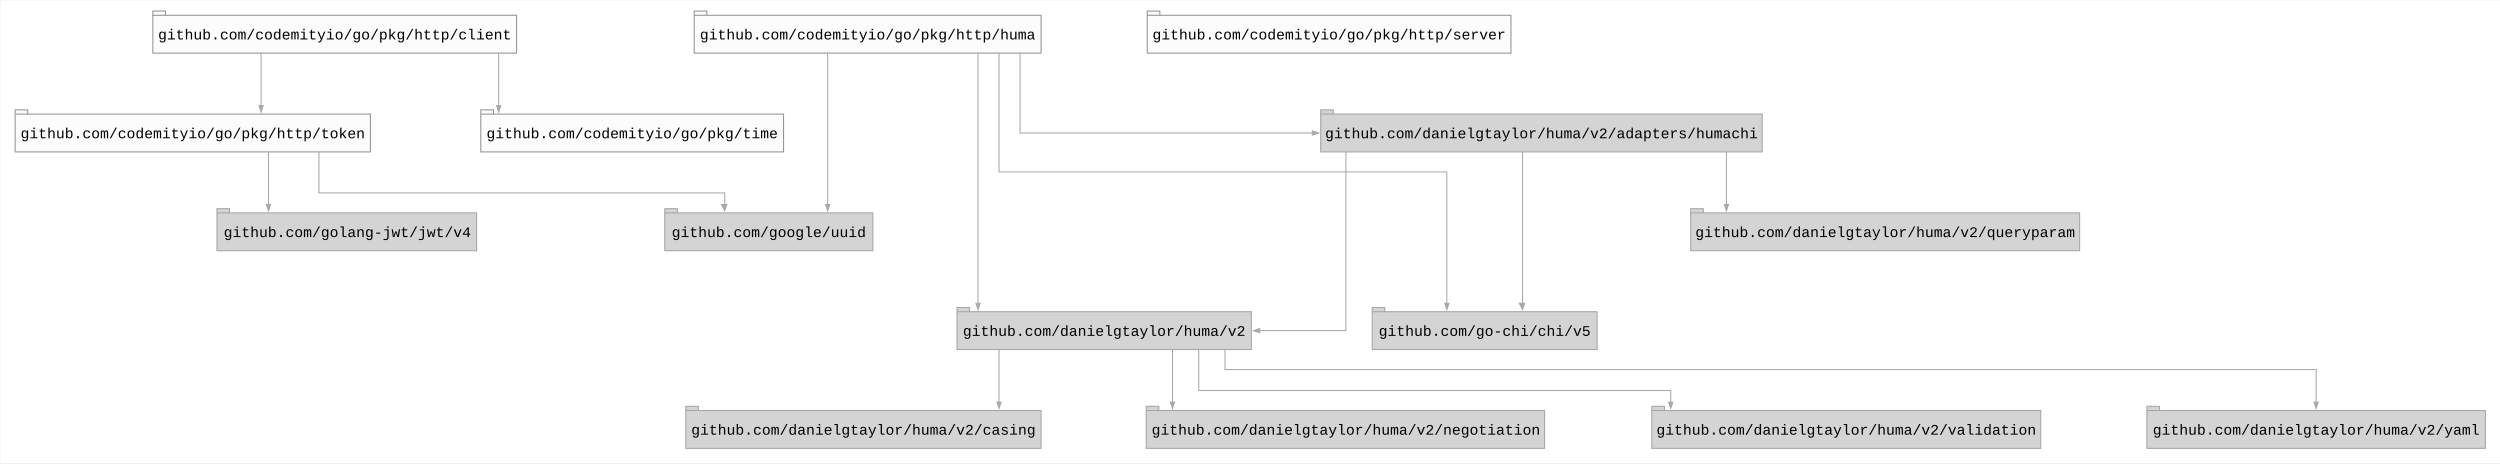
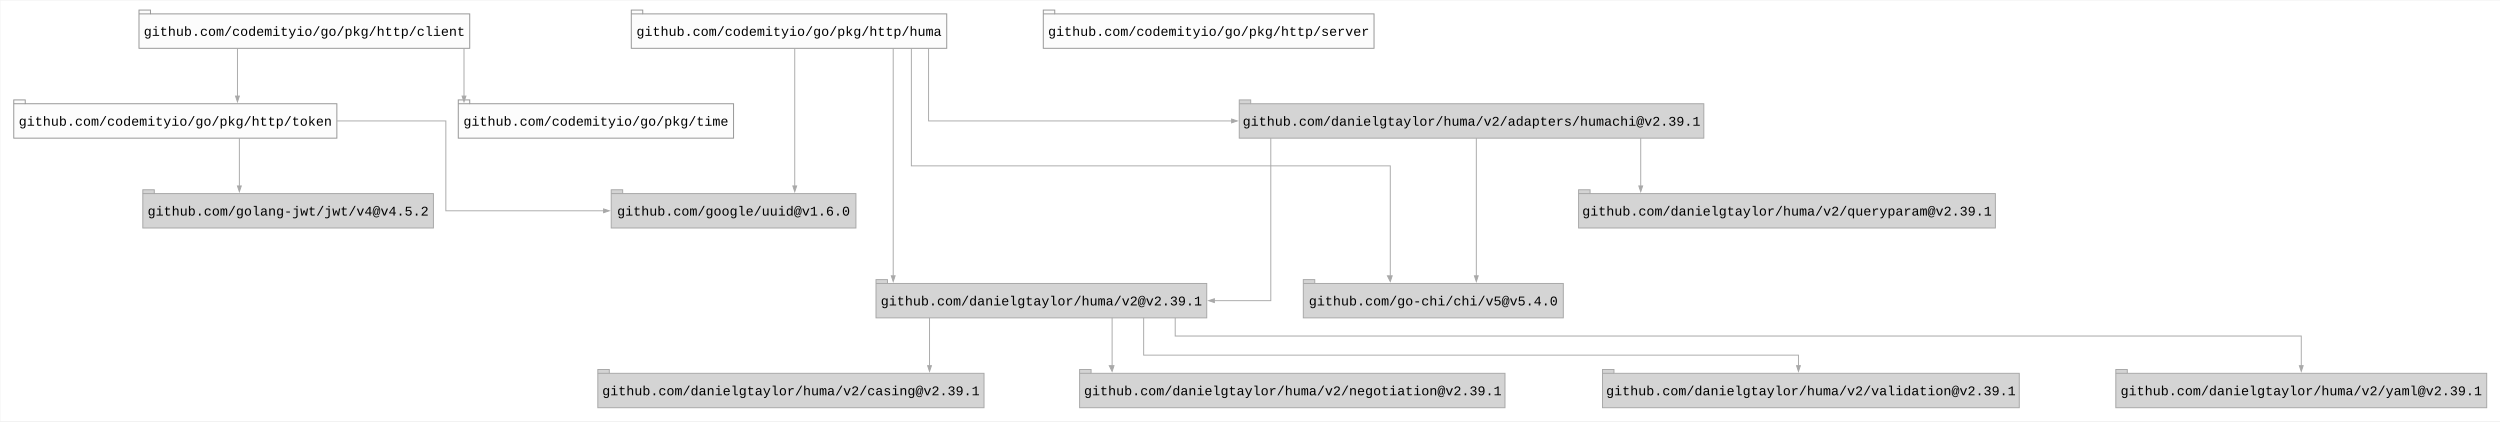
- <svg xmlns="http://www.w3.org/2000/svg" width="2378pt" height="441pt" viewBox="0.00 0.00 2378.30 440.80">
+ <svg xmlns="http://www.w3.org/2000/svg" width="2615pt" height="441pt" viewBox="0.00 0.00 2615.30 440.80">
  <g id="graph0" class="graph" transform="scale(1 1) rotate(0) translate(14.4 426.4)">
-     <polygon fill="white" stroke="none" points="-14,14 -14,-426 2364,-426 2364,14 -14,14" />
+     <polygon fill="white" stroke="none" points="-14,14 -14,-426 2601,-426 2601,14 -14,14" />
    <g id="node1" class="node">
      <polygon fill="#fcfcfc" stroke="#949494" points="477,-412 143,-412 143,-416 131,-416 131,-376 477,-376 477,-412" />
      <polyline fill="none" stroke="#949494" points="131,-412 143,-412" />
      <text text-anchor="middle" x="304" y="-389" font-family="Courier New" font-size="14.00">github.com/codemityio/go/pkg/http/client</text>
    </g>
    <g id="node2" class="node">
      <polygon fill="#fcfcfc" stroke="#949494" points="338,-318 12,-318 12,-322 0,-322 0,-282 338,-282 338,-318" />
      <polyline fill="none" stroke="#949494" points="0,-318 12,-318" />
      <text text-anchor="middle" x="169" y="-295" font-family="Courier New" font-size="14.00">github.com/codemityio/go/pkg/http/token</text>
    </g>
    <g id="edge1" class="edge">
      <path fill="none" stroke="#a8a8a8" d="M234,-376C234,-376 234,-326 234,-326" />
      <polygon fill="#a8a8a8" stroke="#a8a8a8" points="236,-326 234,-320 232,-326 236,-326" />
    </g>
    <g id="node3" class="node">
-       <polygon fill="#fcfcfc" stroke="#949494" points="731,-318 455,-318 455,-322 443,-322 443,-282 731,-282 731,-318" />
-       <polyline fill="none" stroke="#949494" points="443,-318 455,-318" />
-       <text text-anchor="middle" x="587" y="-295" font-family="Courier New" font-size="14.00">github.com/codemityio/go/pkg/time</text>
+       <polygon fill="#fcfcfc" stroke="#949494" points="753,-318 477,-318 477,-322 465,-322 465,-282 753,-282 753,-318" />
+       <polyline fill="none" stroke="#949494" points="465,-318 477,-318" />
+       <text text-anchor="middle" x="609" y="-295" font-family="Courier New" font-size="14.00">github.com/codemityio/go/pkg/time</text>
    </g>
    <g id="edge2" class="edge">
-       <path fill="none" stroke="#a8a8a8" d="M460,-376C460,-376 460,-326 460,-326" />
-       <polygon fill="#a8a8a8" stroke="#a8a8a8" points="462,-326 460,-320 458,-326 462,-326" />
+       <path fill="none" stroke="#a8a8a8" d="M471,-376C471,-376 471,-326 471,-326" />
+       <polygon fill="#a8a8a8" stroke="#a8a8a8" points="473,-326 471,-320 469,-326 473,-326" />
    </g>
    <g id="node8" class="node">
-       <polygon fill="#d4d4d4" stroke="#a6a6a6" points="816,-224 630,-224 630,-228 618,-228 618,-188 816,-188 816,-224" />
-       <polyline fill="none" stroke="#a6a6a6" points="618,-224 630,-224" />
-       <text text-anchor="middle" x="717" y="-201" font-family="Courier New" font-size="14.00">github.com/google/uuid</text>
+       <polygon fill="#d4d4d4" stroke="#a6a6a6" points="881,-224 637,-224 637,-228 625,-228 625,-188 881,-188 881,-224" />
+       <polyline fill="none" stroke="#a6a6a6" points="625,-224 637,-224" />
+       <text text-anchor="middle" x="753" y="-201" font-family="Courier New" font-size="14.00">github.com/google/uuid@v1.6.0</text>
    </g>
    <g id="edge8" class="edge">
-       <path fill="none" stroke="#a8a8a8" d="M289,-282C289,-265 289,-243 289,-243 289,-243 675,-243 675,-243 675,-243 675,-232 675,-232" />
-       <polygon fill="#a8a8a8" stroke="#a8a8a8" points="677,-232 675,-226 672,-232 677,-232" />
+       <path fill="none" stroke="#a8a8a8" d="M338,-300C399,-300 452,-300 452,-300 452,-300 452,-206 452,-206 452,-206 617,-206 617,-206" />
+       <polygon fill="#a8a8a8" stroke="#a8a8a8" points="617,-208 623,-206 617,-204 617,-208" />
    </g>
    <g id="node10" class="node">
-       <polygon fill="#d4d4d4" stroke="#a6a6a6" points="439,-224 204,-224 204,-228 192,-228 192,-188 439,-188 439,-224" />
-       <polyline fill="none" stroke="#a6a6a6" points="192,-224 204,-224" />
-       <text text-anchor="middle" x="316" y="-201" font-family="Courier New" font-size="14.00">github.com/golang-jwt/jwt/v4</text>
+       <polygon fill="#d4d4d4" stroke="#a6a6a6" points="439,-224 147,-224 147,-228 135,-228 135,-188 439,-188 439,-224" />
+       <polyline fill="none" stroke="#a6a6a6" points="135,-224 147,-224" />
+       <text text-anchor="middle" x="287" y="-201" font-family="Courier New" font-size="14.00">github.com/golang-jwt/jwt/v4@v4.5.2</text>
    </g>
    <g id="edge7" class="edge">
-       <path fill="none" stroke="#a8a8a8" d="M241,-282C241,-282 241,-232 241,-232" />
-       <polygon fill="#a8a8a8" stroke="#a8a8a8" points="243,-232 241,-226 239,-232 243,-232" />
+       <path fill="none" stroke="#a8a8a8" d="M236,-282C236,-282 236,-232 236,-232" />
+       <polygon fill="#a8a8a8" stroke="#a8a8a8" points="238,-232 236,-226 234,-232 238,-232" />
    </g>
    <g id="node4" class="node">
      <polygon fill="#fcfcfc" stroke="#949494" points="976,-412 658,-412 658,-416 646,-416 646,-376 976,-376 976,-412" />
      <polyline fill="none" stroke="#949494" points="646,-412 658,-412" />
      <text text-anchor="middle" x="811" y="-389" font-family="Courier New" font-size="14.00">github.com/codemityio/go/pkg/http/huma</text>
    </g>
    <g id="node5" class="node">
-       <polygon fill="#d4d4d4" stroke="#a6a6a6" points="1176,-130 908,-130 908,-134 896,-134 896,-94 1176,-94 1176,-130" />
-       <polyline fill="none" stroke="#a6a6a6" points="896,-130 908,-130" />
-       <text text-anchor="middle" x="1036" y="-107" font-family="Courier New" font-size="14.00">github.com/danielgtaylor/huma/v2</text>
+       <polygon fill="#d4d4d4" stroke="#a6a6a6" points="1248,-130 914,-130 914,-134 902,-134 902,-94 1248,-94 1248,-130" />
+       <polyline fill="none" stroke="#a6a6a6" points="902,-130 914,-130" />
+       <text text-anchor="middle" x="1075" y="-107" font-family="Courier New" font-size="14.00">github.com/danielgtaylor/huma/v2@v2.39.1</text>
    </g>
    <g id="edge3" class="edge">
-       <path fill="none" stroke="#a8a8a8" d="M916,-376C916,-376 916,-138 916,-138" />
-       <polygon fill="#a8a8a8" stroke="#a8a8a8" points="918,-138 916,-132 914,-138 918,-138" />
+       <path fill="none" stroke="#a8a8a8" d="M920,-376C920,-376 920,-138 920,-138" />
+       <polygon fill="#a8a8a8" stroke="#a8a8a8" points="922,-138 920,-132 918,-138 922,-138" />
    </g>
    <g id="node6" class="node">
-       <polygon fill="#d4d4d4" stroke="#a6a6a6" points="1662,-318 1254,-318 1254,-322 1242,-322 1242,-282 1662,-282 1662,-318" />
-       <polyline fill="none" stroke="#a6a6a6" points="1242,-318 1254,-318" />
-       <text text-anchor="middle" x="1452" y="-295" font-family="Courier New" font-size="14.00">github.com/danielgtaylor/huma/v2/adapters/humachi</text>
+       <polygon fill="#d4d4d4" stroke="#a6a6a6" points="1768,-318 1294,-318 1294,-322 1282,-322 1282,-282 1768,-282 1768,-318" />
+       <polyline fill="none" stroke="#a6a6a6" points="1282,-318 1294,-318" />
+       <text text-anchor="middle" x="1525" y="-295" font-family="Courier New" font-size="14.00">github.com/danielgtaylor/huma/v2/adapters/humachi@v2.39.1</text>
    </g>
    <g id="edge4" class="edge">
-       <path fill="none" stroke="#a8a8a8" d="M956,-376C956,-349 956,-300 956,-300 956,-300 1234,-300 1234,-300" />
-       <polygon fill="#a8a8a8" stroke="#a8a8a8" points="1234,-302 1240,-300 1234,-298 1234,-302" />
+       <path fill="none" stroke="#a8a8a8" d="M957,-376C957,-349 957,-300 957,-300 957,-300 1274,-300 1274,-300" />
+       <polygon fill="#a8a8a8" stroke="#a8a8a8" points="1274,-302 1280,-300 1274,-298 1274,-302" />
    </g>
    <g id="node7" class="node">
-       <polygon fill="#d4d4d4" stroke="#a6a6a6" points="1505,-130 1303,-130 1303,-134 1291,-134 1291,-94 1505,-94 1505,-130" />
-       <polyline fill="none" stroke="#a6a6a6" points="1291,-130 1303,-130" />
-       <text text-anchor="middle" x="1398" y="-107" font-family="Courier New" font-size="14.00">github.com/go-chi/chi/v5</text>
+       <polygon fill="#d4d4d4" stroke="#a6a6a6" points="1621,-130 1361,-130 1361,-134 1349,-134 1349,-94 1621,-94 1621,-130" />
+       <polyline fill="none" stroke="#a6a6a6" points="1349,-130 1361,-130" />
+       <text text-anchor="middle" x="1485" y="-107" font-family="Courier New" font-size="14.00">github.com/go-chi/chi/v5@v5.4.0</text>
    </g>
    <g id="edge5" class="edge">
-       <path fill="none" stroke="#a8a8a8" d="M936,-376C936,-339 936,-263 936,-263 936,-263 1362,-263 1362,-263 1362,-263 1362,-138 1362,-138" />
-       <polygon fill="#a8a8a8" stroke="#a8a8a8" points="1364,-138 1362,-132 1360,-138 1364,-138" />
+       <path fill="none" stroke="#a8a8a8" d="M939,-376C939,-337 939,-253 939,-253 939,-253 1440,-253 1440,-253 1440,-253 1440,-138 1440,-138" />
+       <polygon fill="#a8a8a8" stroke="#a8a8a8" points="1442,-138 1440,-132 1437,-138 1442,-138" />
    </g>
    <g id="edge6" class="edge">
-       <path fill="none" stroke="#a8a8a8" d="M773,-376C773,-376 773,-232 773,-232" />
-       <polygon fill="#a8a8a8" stroke="#a8a8a8" points="775,-232 773,-226 771,-232 775,-232" />
+       <path fill="none" stroke="#a8a8a8" d="M817,-376C817,-376 817,-232 817,-232" />
+       <polygon fill="#a8a8a8" stroke="#a8a8a8" points="819,-232 817,-226 815,-232 819,-232" />
    </g>
    <g id="node11" class="node">
-       <polygon fill="#d4d4d4" stroke="#a6a6a6" points="976,-36 650,-36 650,-40 638,-40 638,0 976,0 976,-36" />
-       <polyline fill="none" stroke="#a6a6a6" points="638,-36 650,-36" />
-       <text text-anchor="middle" x="807" y="-13" font-family="Courier New" font-size="14.00">github.com/danielgtaylor/huma/v2/casing</text>
+       <polygon fill="#d4d4d4" stroke="#a6a6a6" points="1015,-36 623,-36 623,-40 611,-40 611,0 1015,0 1015,-36" />
+       <polyline fill="none" stroke="#a6a6a6" points="611,-36 623,-36" />
+       <text text-anchor="middle" x="813" y="-13" font-family="Courier New" font-size="14.00">github.com/danielgtaylor/huma/v2/casing@v2.39.1</text>
    </g>
    <g id="edge9" class="edge">
-       <path fill="none" stroke="#a8a8a8" d="M936,-94C936,-94 936,-44 936,-44" />
-       <polygon fill="#a8a8a8" stroke="#a8a8a8" points="938,-44 936,-38 934,-44 938,-44" />
+       <path fill="none" stroke="#a8a8a8" d="M958,-94C958,-94 958,-44 958,-44" />
+       <polygon fill="#a8a8a8" stroke="#a8a8a8" points="960,-44 958,-38 956,-44 960,-44" />
    </g>
    <g id="node12" class="node">
-       <polygon fill="#d4d4d4" stroke="#a6a6a6" points="1455,-36 1088,-36 1088,-40 1076,-40 1076,0 1455,0 1455,-36" />
-       <polyline fill="none" stroke="#a6a6a6" points="1076,-36 1088,-36" />
-       <text text-anchor="middle" x="1266" y="-13" font-family="Courier New" font-size="14.00">github.com/danielgtaylor/huma/v2/negotiation</text>
+       <polygon fill="#d4d4d4" stroke="#a6a6a6" points="1560,-36 1127,-36 1127,-40 1115,-40 1115,0 1560,0 1560,-36" />
+       <polyline fill="none" stroke="#a6a6a6" points="1115,-36 1127,-36" />
+       <text text-anchor="middle" x="1338" y="-13" font-family="Courier New" font-size="14.00">github.com/danielgtaylor/huma/v2/negotiation@v2.39.1</text>
    </g>
    <g id="edge10" class="edge">
-       <path fill="none" stroke="#a8a8a8" d="M1101,-94C1101,-94 1101,-44 1101,-44" />
-       <polygon fill="#a8a8a8" stroke="#a8a8a8" points="1103,-44 1101,-38 1099,-44 1103,-44" />
+       <path fill="none" stroke="#a8a8a8" d="M1149,-94C1149,-94 1149,-44 1149,-44" />
+       <polygon fill="#a8a8a8" stroke="#a8a8a8" points="1151,-44 1149,-38 1146,-44 1151,-44" />
    </g>
    <g id="node13" class="node">
-       <polygon fill="#d4d4d4" stroke="#a6a6a6" points="1927,-36 1569,-36 1569,-40 1557,-40 1557,0 1927,0 1927,-36" />
-       <polyline fill="none" stroke="#a6a6a6" points="1557,-36 1569,-36" />
-       <text text-anchor="middle" x="1742" y="-13" font-family="Courier New" font-size="14.00">github.com/danielgtaylor/huma/v2/validation</text>
+       <polygon fill="#d4d4d4" stroke="#a6a6a6" points="2098,-36 1674,-36 1674,-40 1662,-40 1662,0 2098,0 2098,-36" />
+       <polyline fill="none" stroke="#a6a6a6" points="1662,-36 1674,-36" />
+       <text text-anchor="middle" x="1880" y="-13" font-family="Courier New" font-size="14.00">github.com/danielgtaylor/huma/v2/validation@v2.39.1</text>
    </g>
    <g id="edge11" class="edge">
-       <path fill="none" stroke="#a8a8a8" d="M1126,-94C1126,-77 1126,-55 1126,-55 1126,-55 1575,-55 1575,-55 1575,-55 1575,-44 1575,-44" />
-       <polygon fill="#a8a8a8" stroke="#a8a8a8" points="1577,-44 1575,-38 1573,-44 1577,-44" />
+       <path fill="none" stroke="#a8a8a8" d="M1182,-94C1182,-77 1182,-55 1182,-55 1182,-55 1867,-55 1867,-55 1867,-55 1867,-44 1867,-44" />
+       <polygon fill="#a8a8a8" stroke="#a8a8a8" points="1869,-44 1867,-38 1865,-44 1869,-44" />
    </g>
    <g id="node14" class="node">
-       <polygon fill="#d4d4d4" stroke="#a6a6a6" points="2350,-36 2040,-36 2040,-40 2028,-40 2028,0 2350,0 2350,-36" />
-       <polyline fill="none" stroke="#a6a6a6" points="2028,-36 2040,-36" />
-       <text text-anchor="middle" x="2189" y="-13" font-family="Courier New" font-size="14.00">github.com/danielgtaylor/huma/v2/yaml</text>
+       <polygon fill="#d4d4d4" stroke="#a6a6a6" points="2587,-36 2211,-36 2211,-40 2199,-40 2199,0 2587,0 2587,-36" />
+       <polyline fill="none" stroke="#a6a6a6" points="2199,-36 2211,-36" />
+       <text text-anchor="middle" x="2393" y="-13" font-family="Courier New" font-size="14.00">github.com/danielgtaylor/huma/v2/yaml@v2.39.1</text>
    </g>
    <g id="edge12" class="edge">
-       <path fill="none" stroke="#a8a8a8" d="M1151,-94C1151,-84 1151,-75 1151,-75 1151,-75 2189,-75 2189,-75 2189,-75 2189,-44 2189,-44" />
-       <polygon fill="#a8a8a8" stroke="#a8a8a8" points="2191,-44 2189,-38 2187,-44 2191,-44" />
+       <path fill="none" stroke="#a8a8a8" d="M1215,-94C1215,-84 1215,-75 1215,-75 1215,-75 2393,-75 2393,-75 2393,-75 2393,-44 2393,-44" />
+       <polygon fill="#a8a8a8" stroke="#a8a8a8" points="2395,-44 2393,-38 2391,-44 2395,-44" />
    </g>
    <g id="edge13" class="edge">
-       <path fill="none" stroke="#a8a8a8" d="M1266,-282C1266,-234 1266,-112 1266,-112 1266,-112 1184,-112 1184,-112" />
-       <polygon fill="#a8a8a8" stroke="#a8a8a8" points="1184,-110 1178,-112 1184,-114 1184,-110" />
+       <path fill="none" stroke="#a8a8a8" d="M1315,-282C1315,-234 1315,-112 1315,-112 1315,-112 1256,-112 1256,-112" />
+       <polygon fill="#a8a8a8" stroke="#a8a8a8" points="1256,-110 1250,-112 1256,-114 1256,-110" />
    </g>
    <g id="edge15" class="edge">
-       <path fill="none" stroke="#a8a8a8" d="M1434,-282C1434,-282 1434,-138 1434,-138" />
-       <polygon fill="#a8a8a8" stroke="#a8a8a8" points="1436,-138 1434,-132 1431,-138 1436,-138" />
+       <path fill="none" stroke="#a8a8a8" d="M1530,-282C1530,-282 1530,-138 1530,-138" />
+       <polygon fill="#a8a8a8" stroke="#a8a8a8" points="1532,-138 1530,-132 1528,-138 1532,-138" />
    </g>
    <g id="node15" class="node">
-       <polygon fill="#d4d4d4" stroke="#a6a6a6" points="1964,-224 1606,-224 1606,-228 1594,-228 1594,-188 1964,-188 1964,-224" />
-       <polyline fill="none" stroke="#a6a6a6" points="1594,-224 1606,-224" />
-       <text text-anchor="middle" x="1779" y="-201" font-family="Courier New" font-size="14.00">github.com/danielgtaylor/huma/v2/queryparam</text>
+       <polygon fill="#d4d4d4" stroke="#a6a6a6" points="2073,-224 1649,-224 1649,-228 1637,-228 1637,-188 2073,-188 2073,-224" />
+       <polyline fill="none" stroke="#a6a6a6" points="1637,-224 1649,-224" />
+       <text text-anchor="middle" x="1855" y="-201" font-family="Courier New" font-size="14.00">github.com/danielgtaylor/huma/v2/queryparam@v2.39.1</text>
    </g>
    <g id="edge14" class="edge">
-       <path fill="none" stroke="#a8a8a8" d="M1628,-282C1628,-282 1628,-232 1628,-232" />
-       <polygon fill="#a8a8a8" stroke="#a8a8a8" points="1630,-232 1628,-226 1626,-232 1630,-232" />
+       <path fill="none" stroke="#a8a8a8" d="M1702,-282C1702,-282 1702,-232 1702,-232" />
+       <polygon fill="#a8a8a8" stroke="#a8a8a8" points="1704,-232 1702,-226 1700,-232 1704,-232" />
    </g>
    <g id="node9" class="node">
      <polygon fill="#fcfcfc" stroke="#949494" points="1423,-412 1089,-412 1089,-416 1077,-416 1077,-376 1423,-376 1423,-412" />
      <polyline fill="none" stroke="#949494" points="1077,-412 1089,-412" />
      <text text-anchor="middle" x="1250" y="-389" font-family="Courier New" font-size="14.00">github.com/codemityio/go/pkg/http/server</text>
    </g>
  </g>
</svg>
